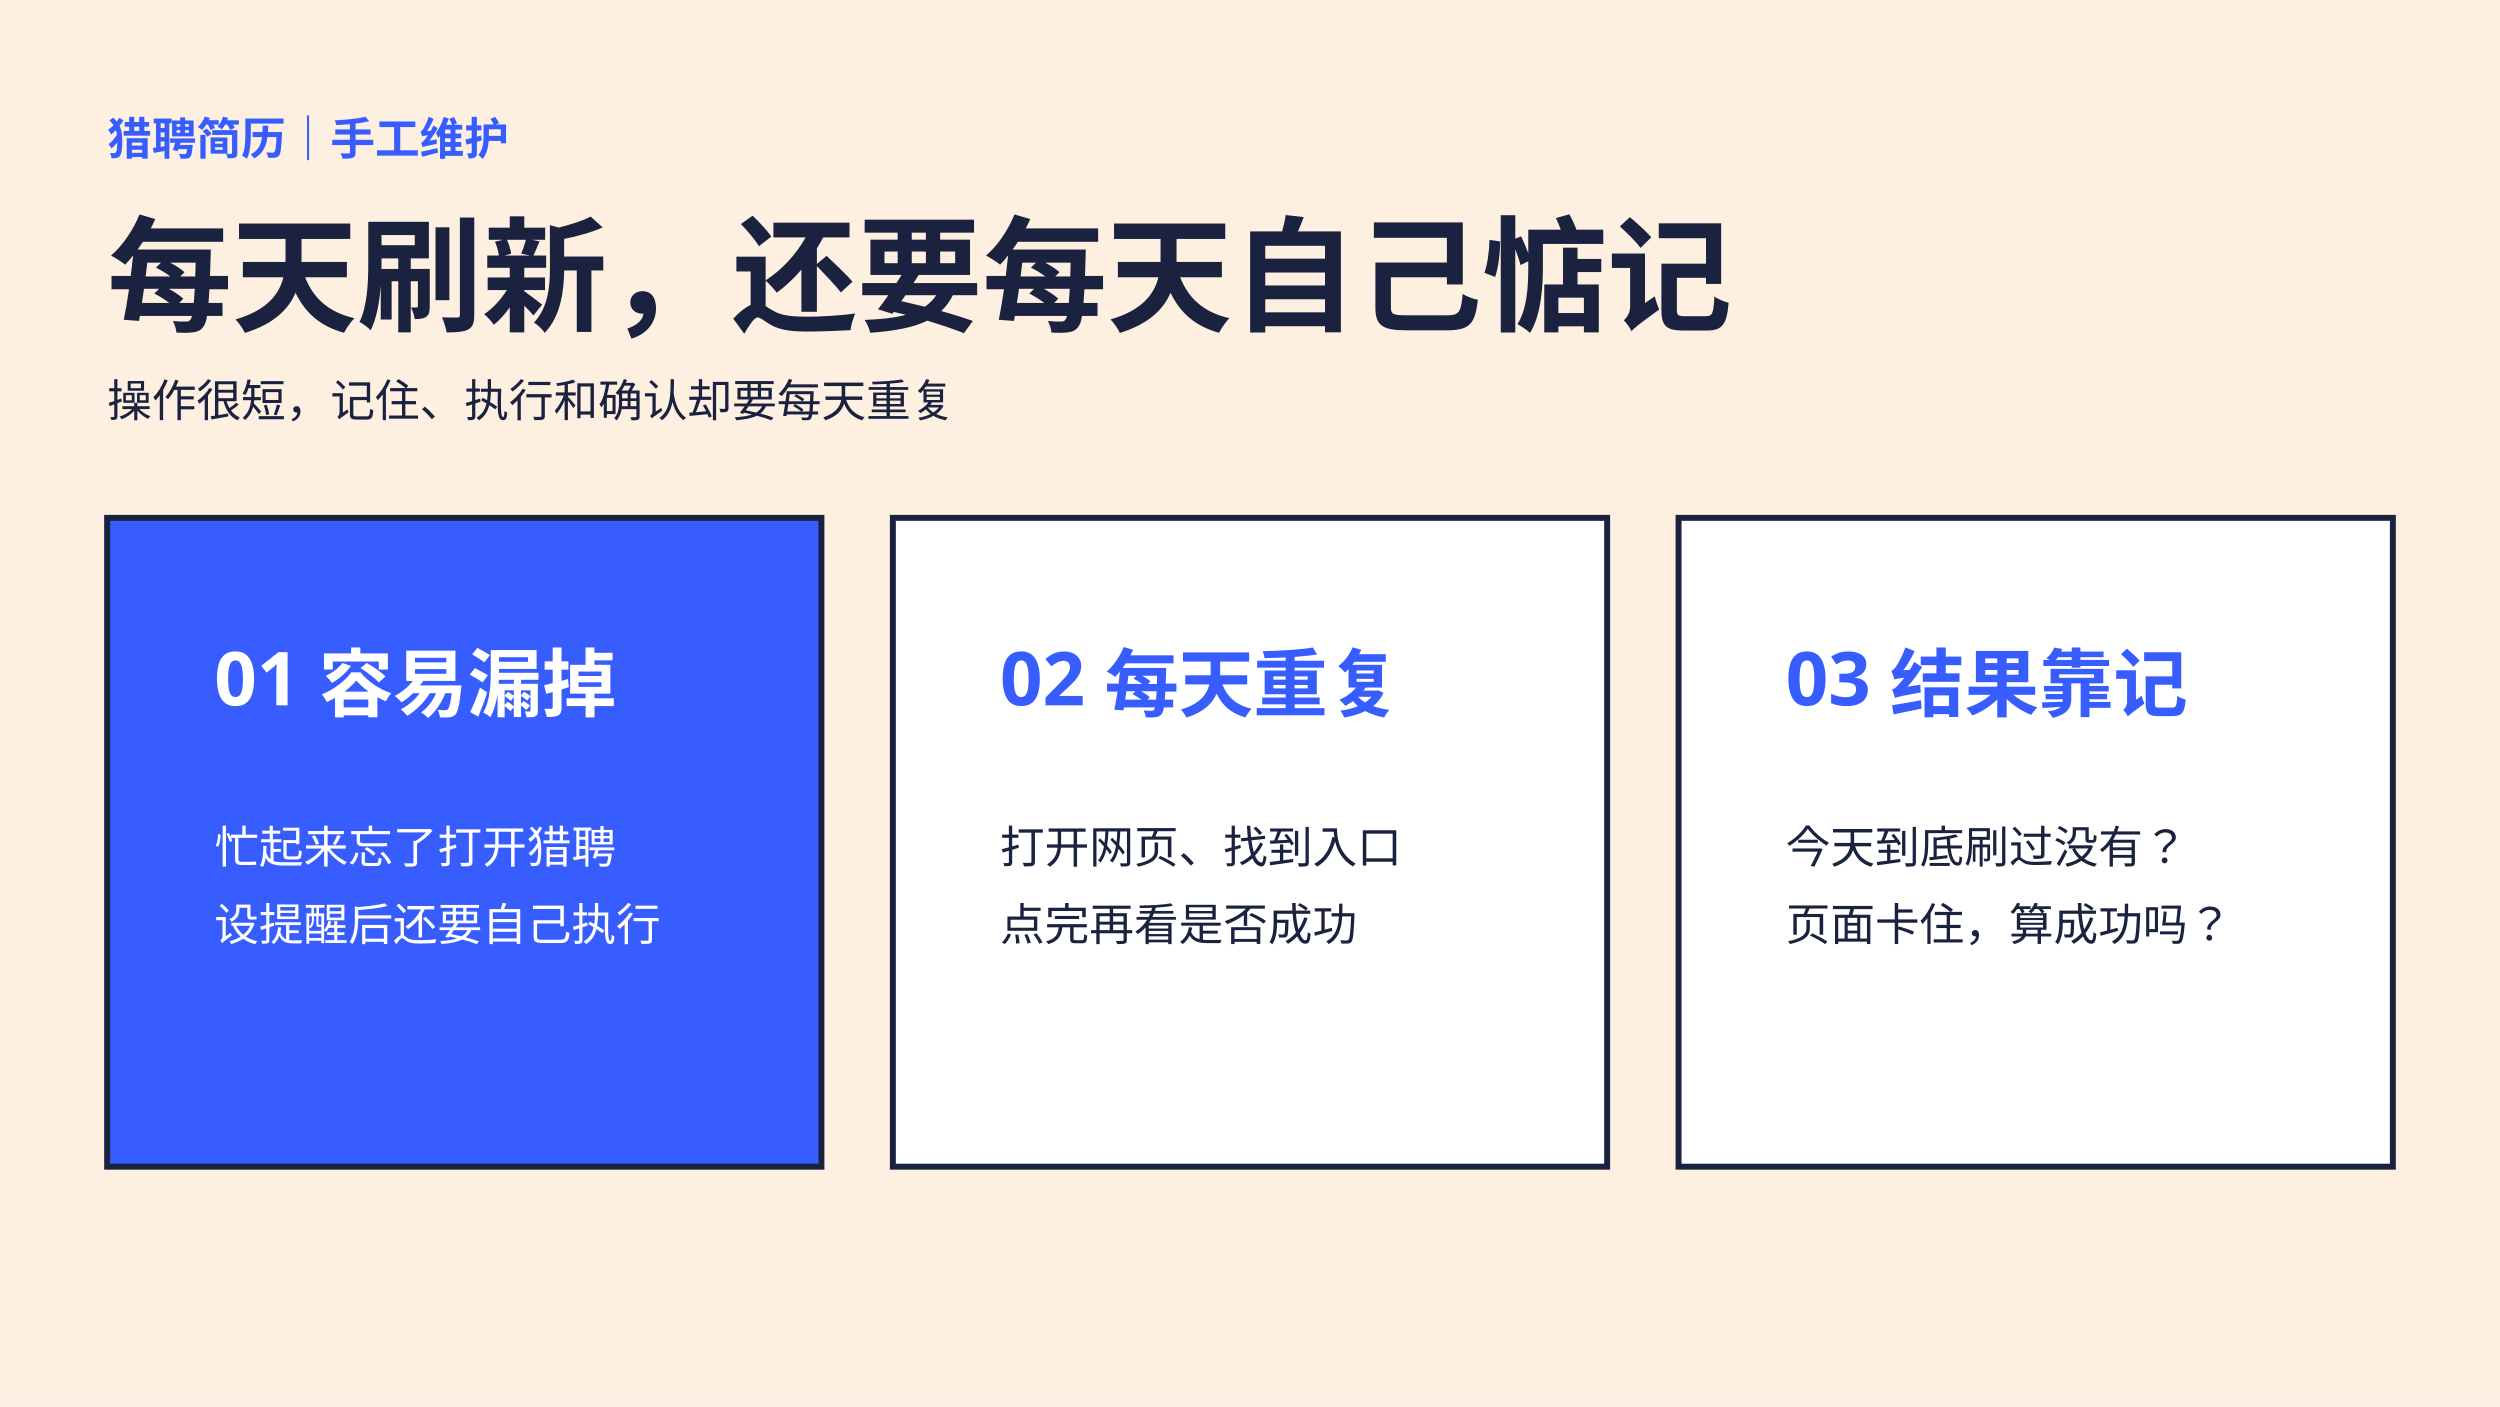
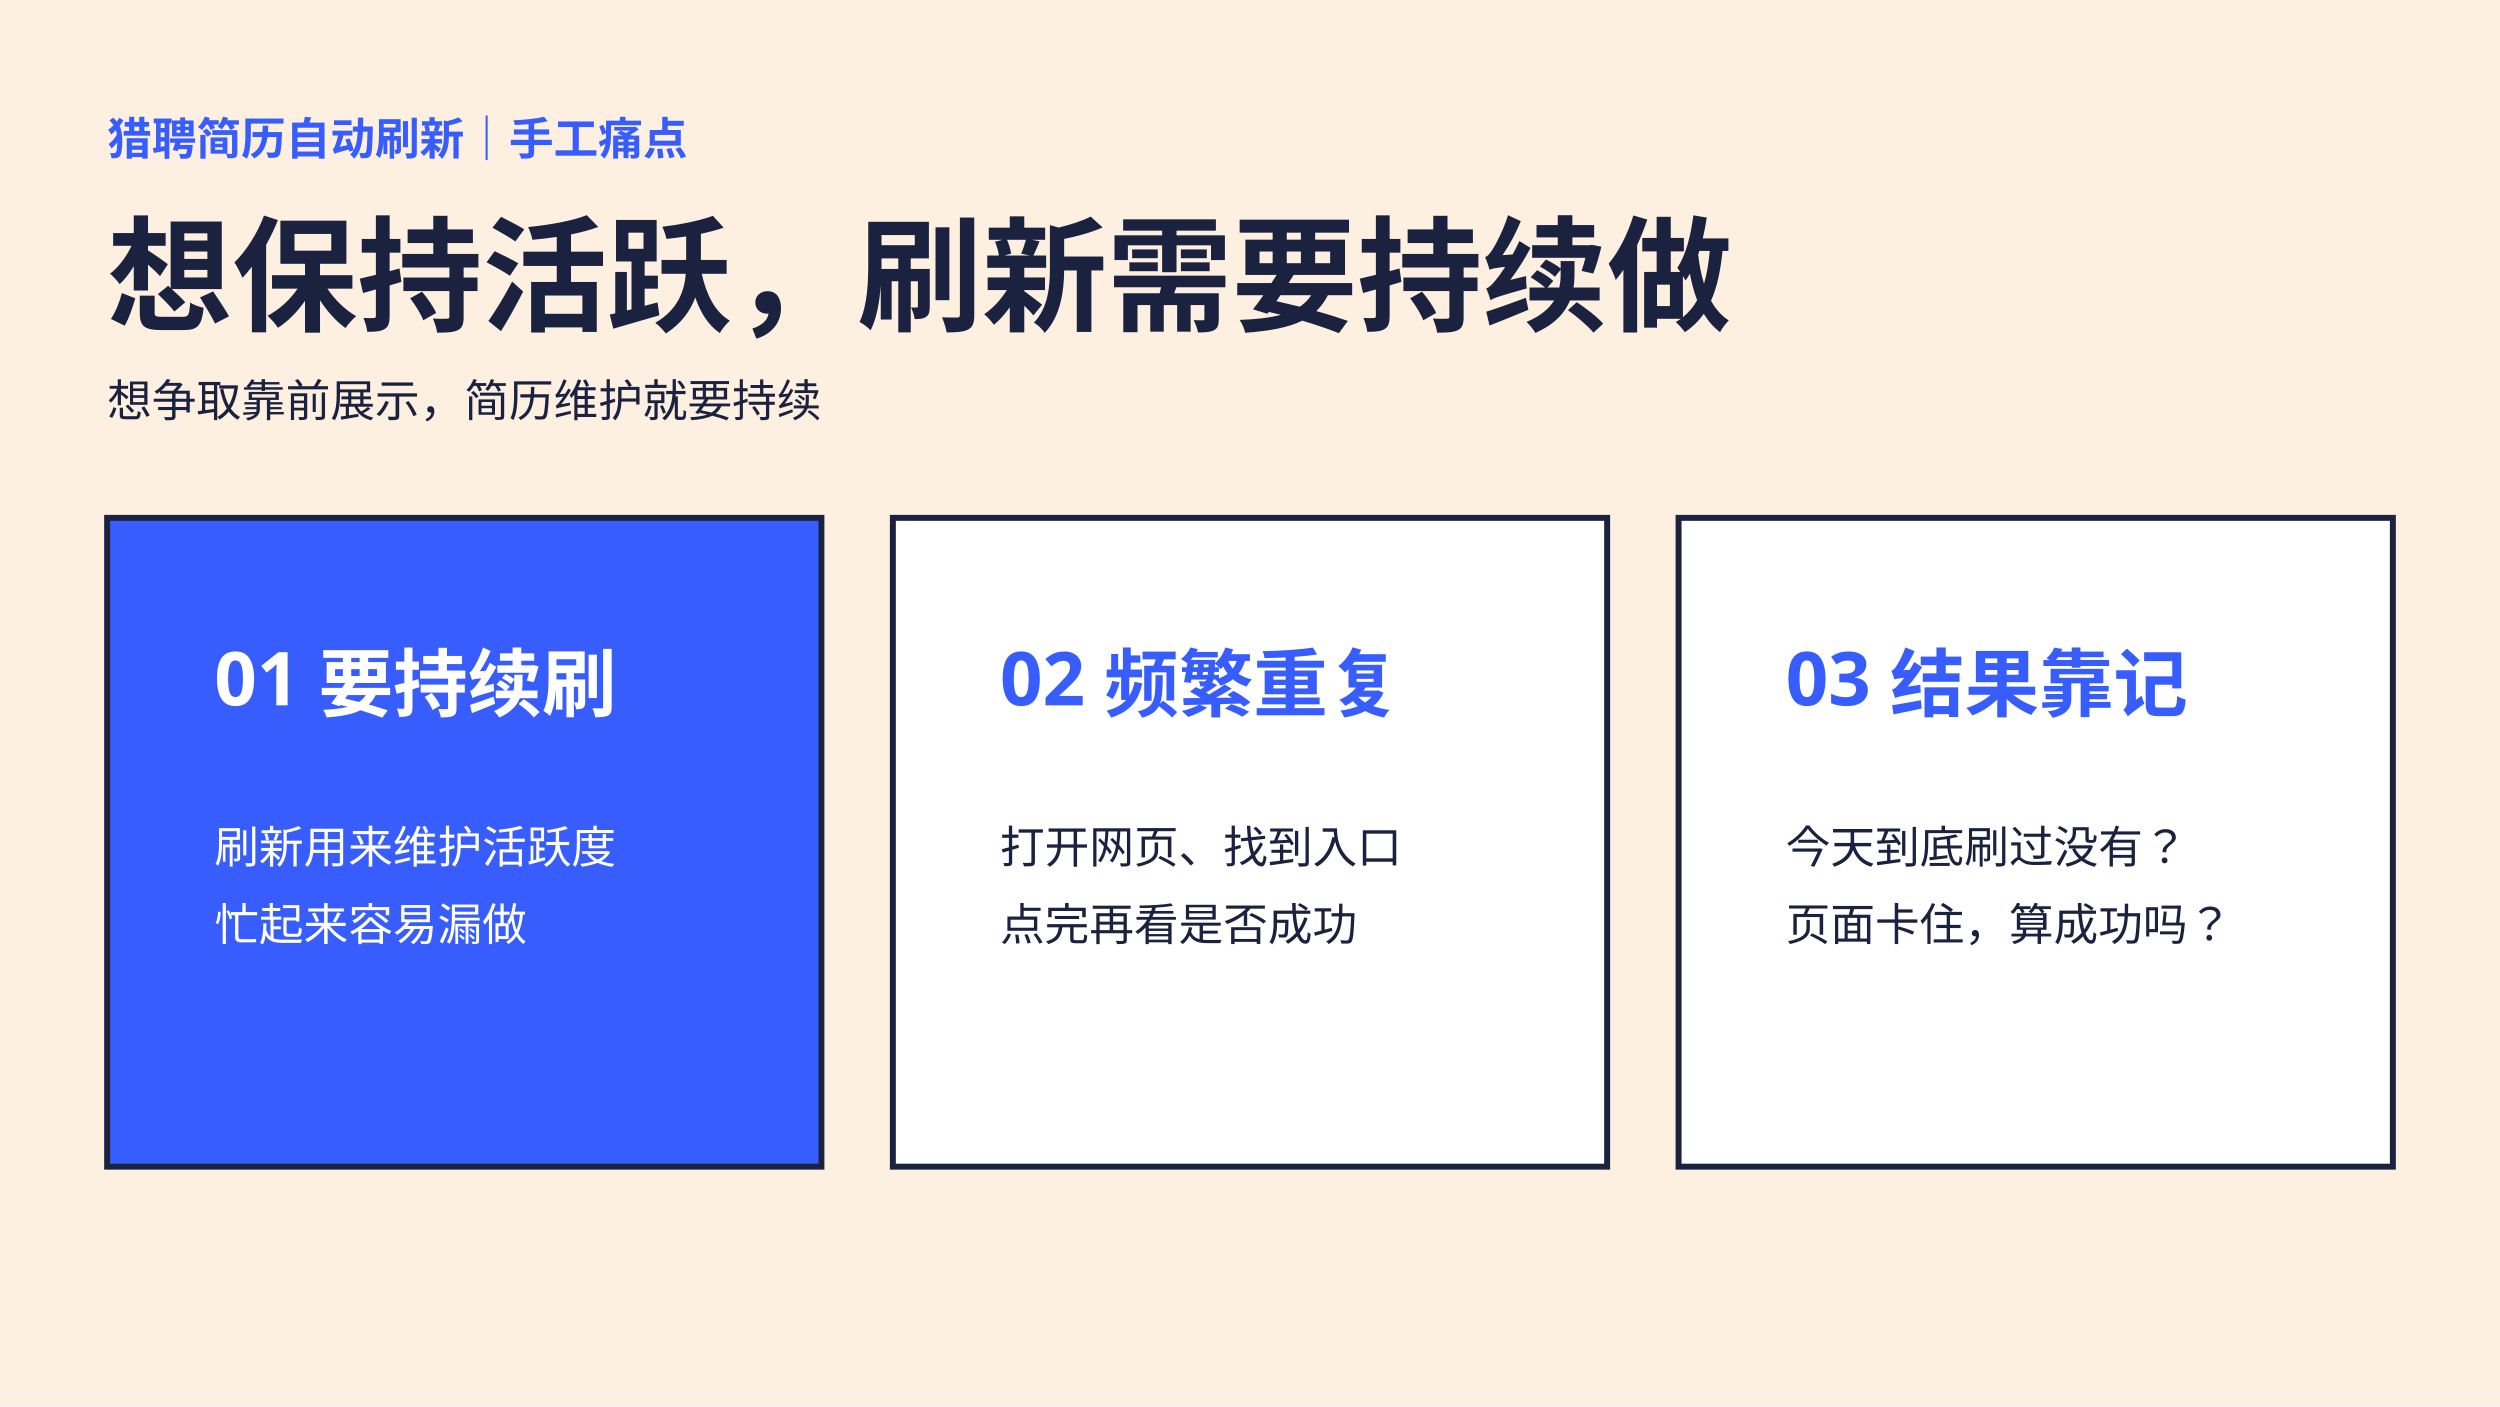
<svg xmlns="http://www.w3.org/2000/svg" width="1680" height="945" viewBox="0 0 1680 945" role="img" aria-labelledby="title desc">
  <rect width="1680" height="945" fill="#fdf0e0" />
-   <text x="72" y="104" font-family="Noto Sans SC, PingFang SC, Microsoft YaHei, sans-serif" font-size="30" font-weight="700" fill="#375dfe">猎聘简历｜手工维护</text>
-   <text x="72" y="216" font-family="Noto Sans SC, PingFang SC, Microsoft YaHei, sans-serif" font-size="84" font-weight="800" fill="#1a2240">每天刷新，还要每天自己惦记</text>
-   <text x="72" y="280" font-family="Noto Sans SC, PingFang SC, Microsoft YaHei, sans-serif" font-size="30" font-weight="500" fill="#1a2240">操作很短，记住、执行和确认却要每天重复</text>
+   <text x="72" y="104" font-family="Noto Sans SC, PingFang SC, Microsoft YaHei, sans-serif" font-size="30" font-weight="700" fill="#375dfe">猎聘简历自动刷新｜手工痛点</text>
+   <text x="72" y="216" font-family="Noto Sans SC, PingFang SC, Microsoft YaHei, sans-serif" font-size="84" font-weight="800" fill="#1a2240">想保持活跃，刷新需要持续做</text>
+   <text x="72" y="280" font-family="Noto Sans SC, PingFang SC, Microsoft YaHei, sans-serif" font-size="30" font-weight="500" fill="#1a2240">想争取靠前展示，简历维护就要持续</text>
  <rect x="72" y="348" width="480" height="436" fill="#375dfe" stroke="#1a2240" stroke-width="4" />
-   <text x="144" y="474" font-family="Noto Sans SC, PingFang SC, Microsoft YaHei, sans-serif" font-size="50" font-weight="750" fill="#ffffff">01 容易漏掉</text>
-   <text x="144" y="580" font-family="Noto Sans SC, PingFang SC, Microsoft YaHei, sans-serif" font-size="30" font-weight="500" fill="#ffffff">忙起来忘了打开猎聘</text>
-   <text x="144" y="632" font-family="Noto Sans SC, PingFang SC, Microsoft YaHei, sans-serif" font-size="30" font-weight="500" fill="#ffffff">设提醒后还要自己执行</text>
+   <text x="144" y="474" font-family="Noto Sans SC, PingFang SC, Microsoft YaHei, sans-serif" font-size="50" font-weight="750" fill="#ffffff">01 要持续刷</text>
+   <text x="144" y="580" font-family="Noto Sans SC, PingFang SC, Microsoft YaHei, sans-serif" font-size="30" font-weight="500" fill="#ffffff">刷新用来维护活跃度</text>
+   <text x="144" y="632" font-family="Noto Sans SC, PingFang SC, Microsoft YaHei, sans-serif" font-size="30" font-weight="500" fill="#ffffff">忙起来容易漏做</text>
  <rect x="600" y="348" width="480" height="436" fill="#ffffff" stroke="#1a2240" stroke-width="4" />
-   <text x="672" y="474" font-family="Noto Sans SC, PingFang SC, Microsoft YaHei, sans-serif" font-size="50" font-weight="750" fill="#375dfe">02 每天重复</text>
+   <text x="672" y="474" font-family="Noto Sans SC, PingFang SC, Microsoft YaHei, sans-serif" font-size="50" font-weight="750" fill="#375dfe">02 频繁重复</text>
  <text x="672" y="580" font-family="Noto Sans SC, PingFang SC, Microsoft YaHei, sans-serif" font-size="30" font-weight="500" fill="#1a2240">打开网页、找到入口</text>
  <text x="672" y="632" font-family="Noto Sans SC, PingFang SC, Microsoft YaHei, sans-serif" font-size="30" font-weight="500" fill="#1a2240">点完再看是否成功</text>
  <rect x="1128" y="348" width="480" height="436" fill="#ffffff" stroke="#1a2240" stroke-width="4" />
  <text x="1200" y="474" font-family="Noto Sans SC, PingFang SC, Microsoft YaHei, sans-serif" font-size="50" font-weight="750" fill="#375dfe">03 结果靠记</text>
  <text x="1200" y="580" font-family="Noto Sans SC, PingFang SC, Microsoft YaHei, sans-serif" font-size="30" font-weight="500" fill="#1a2240">今天到底刷过没有？</text>
  <text x="1200" y="632" font-family="Noto Sans SC, PingFang SC, Microsoft YaHei, sans-serif" font-size="30" font-weight="500" fill="#1a2240">页面卡住，算成功吗？</text>
</svg>
